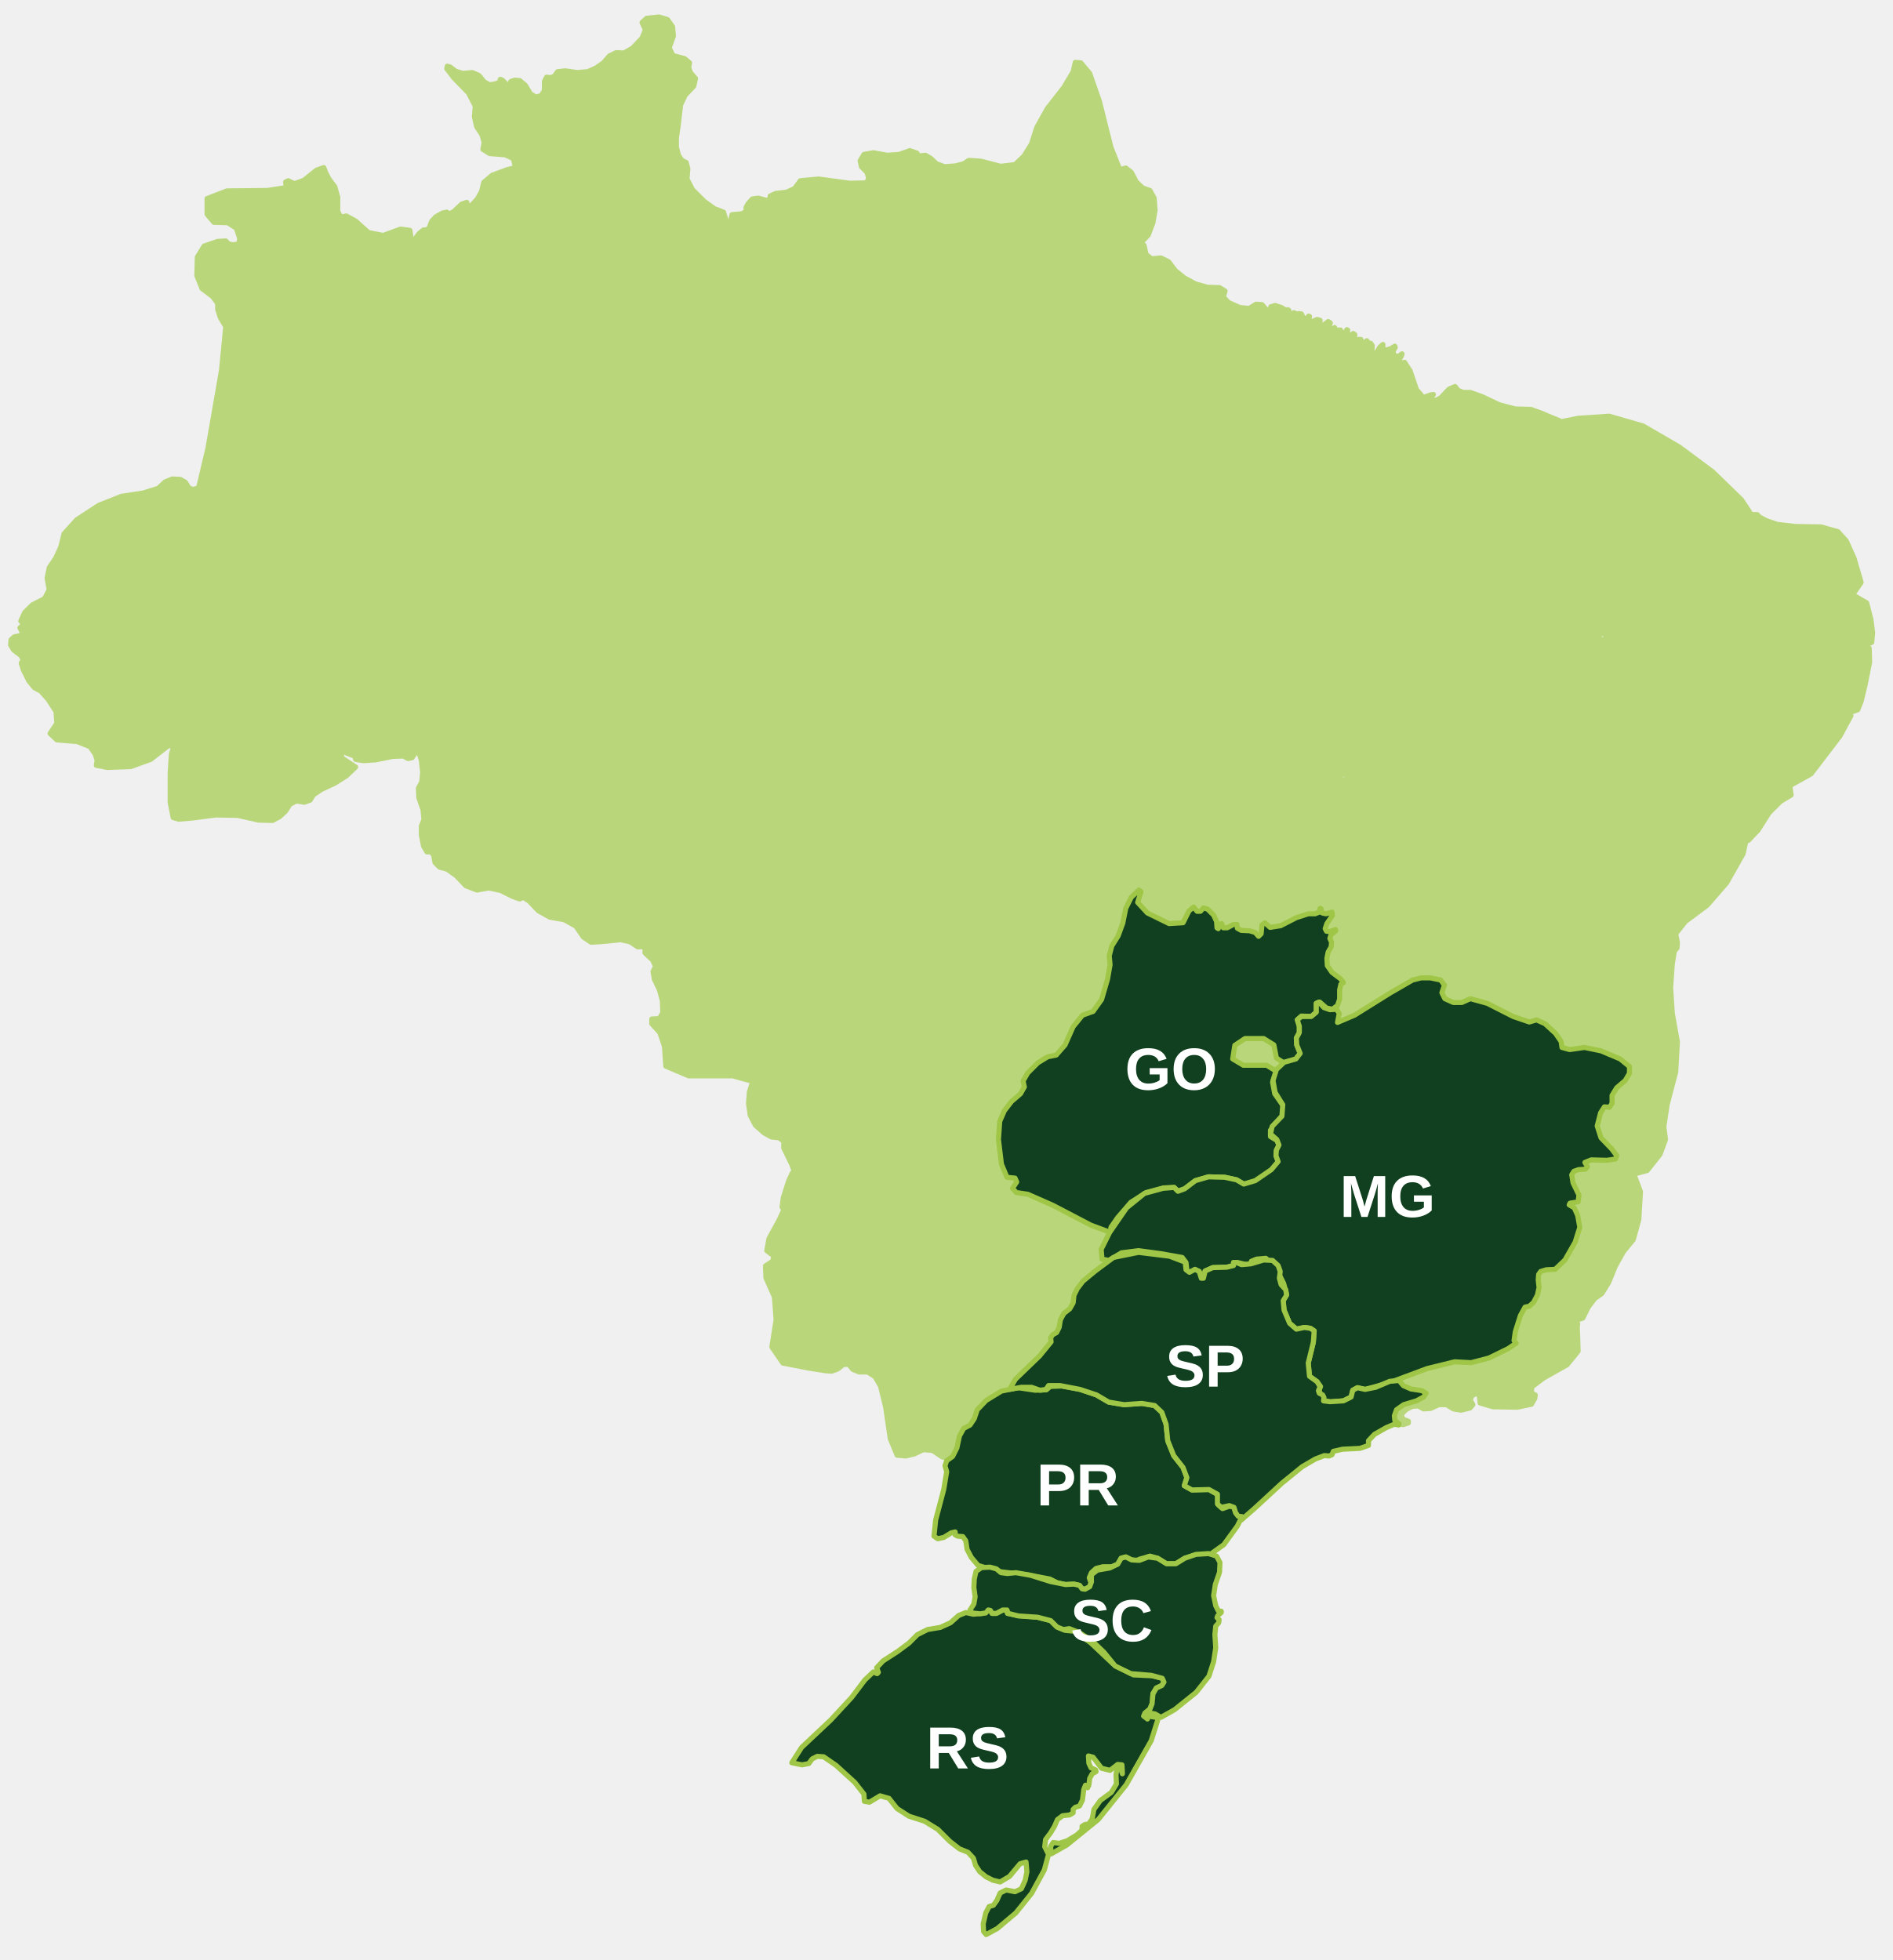
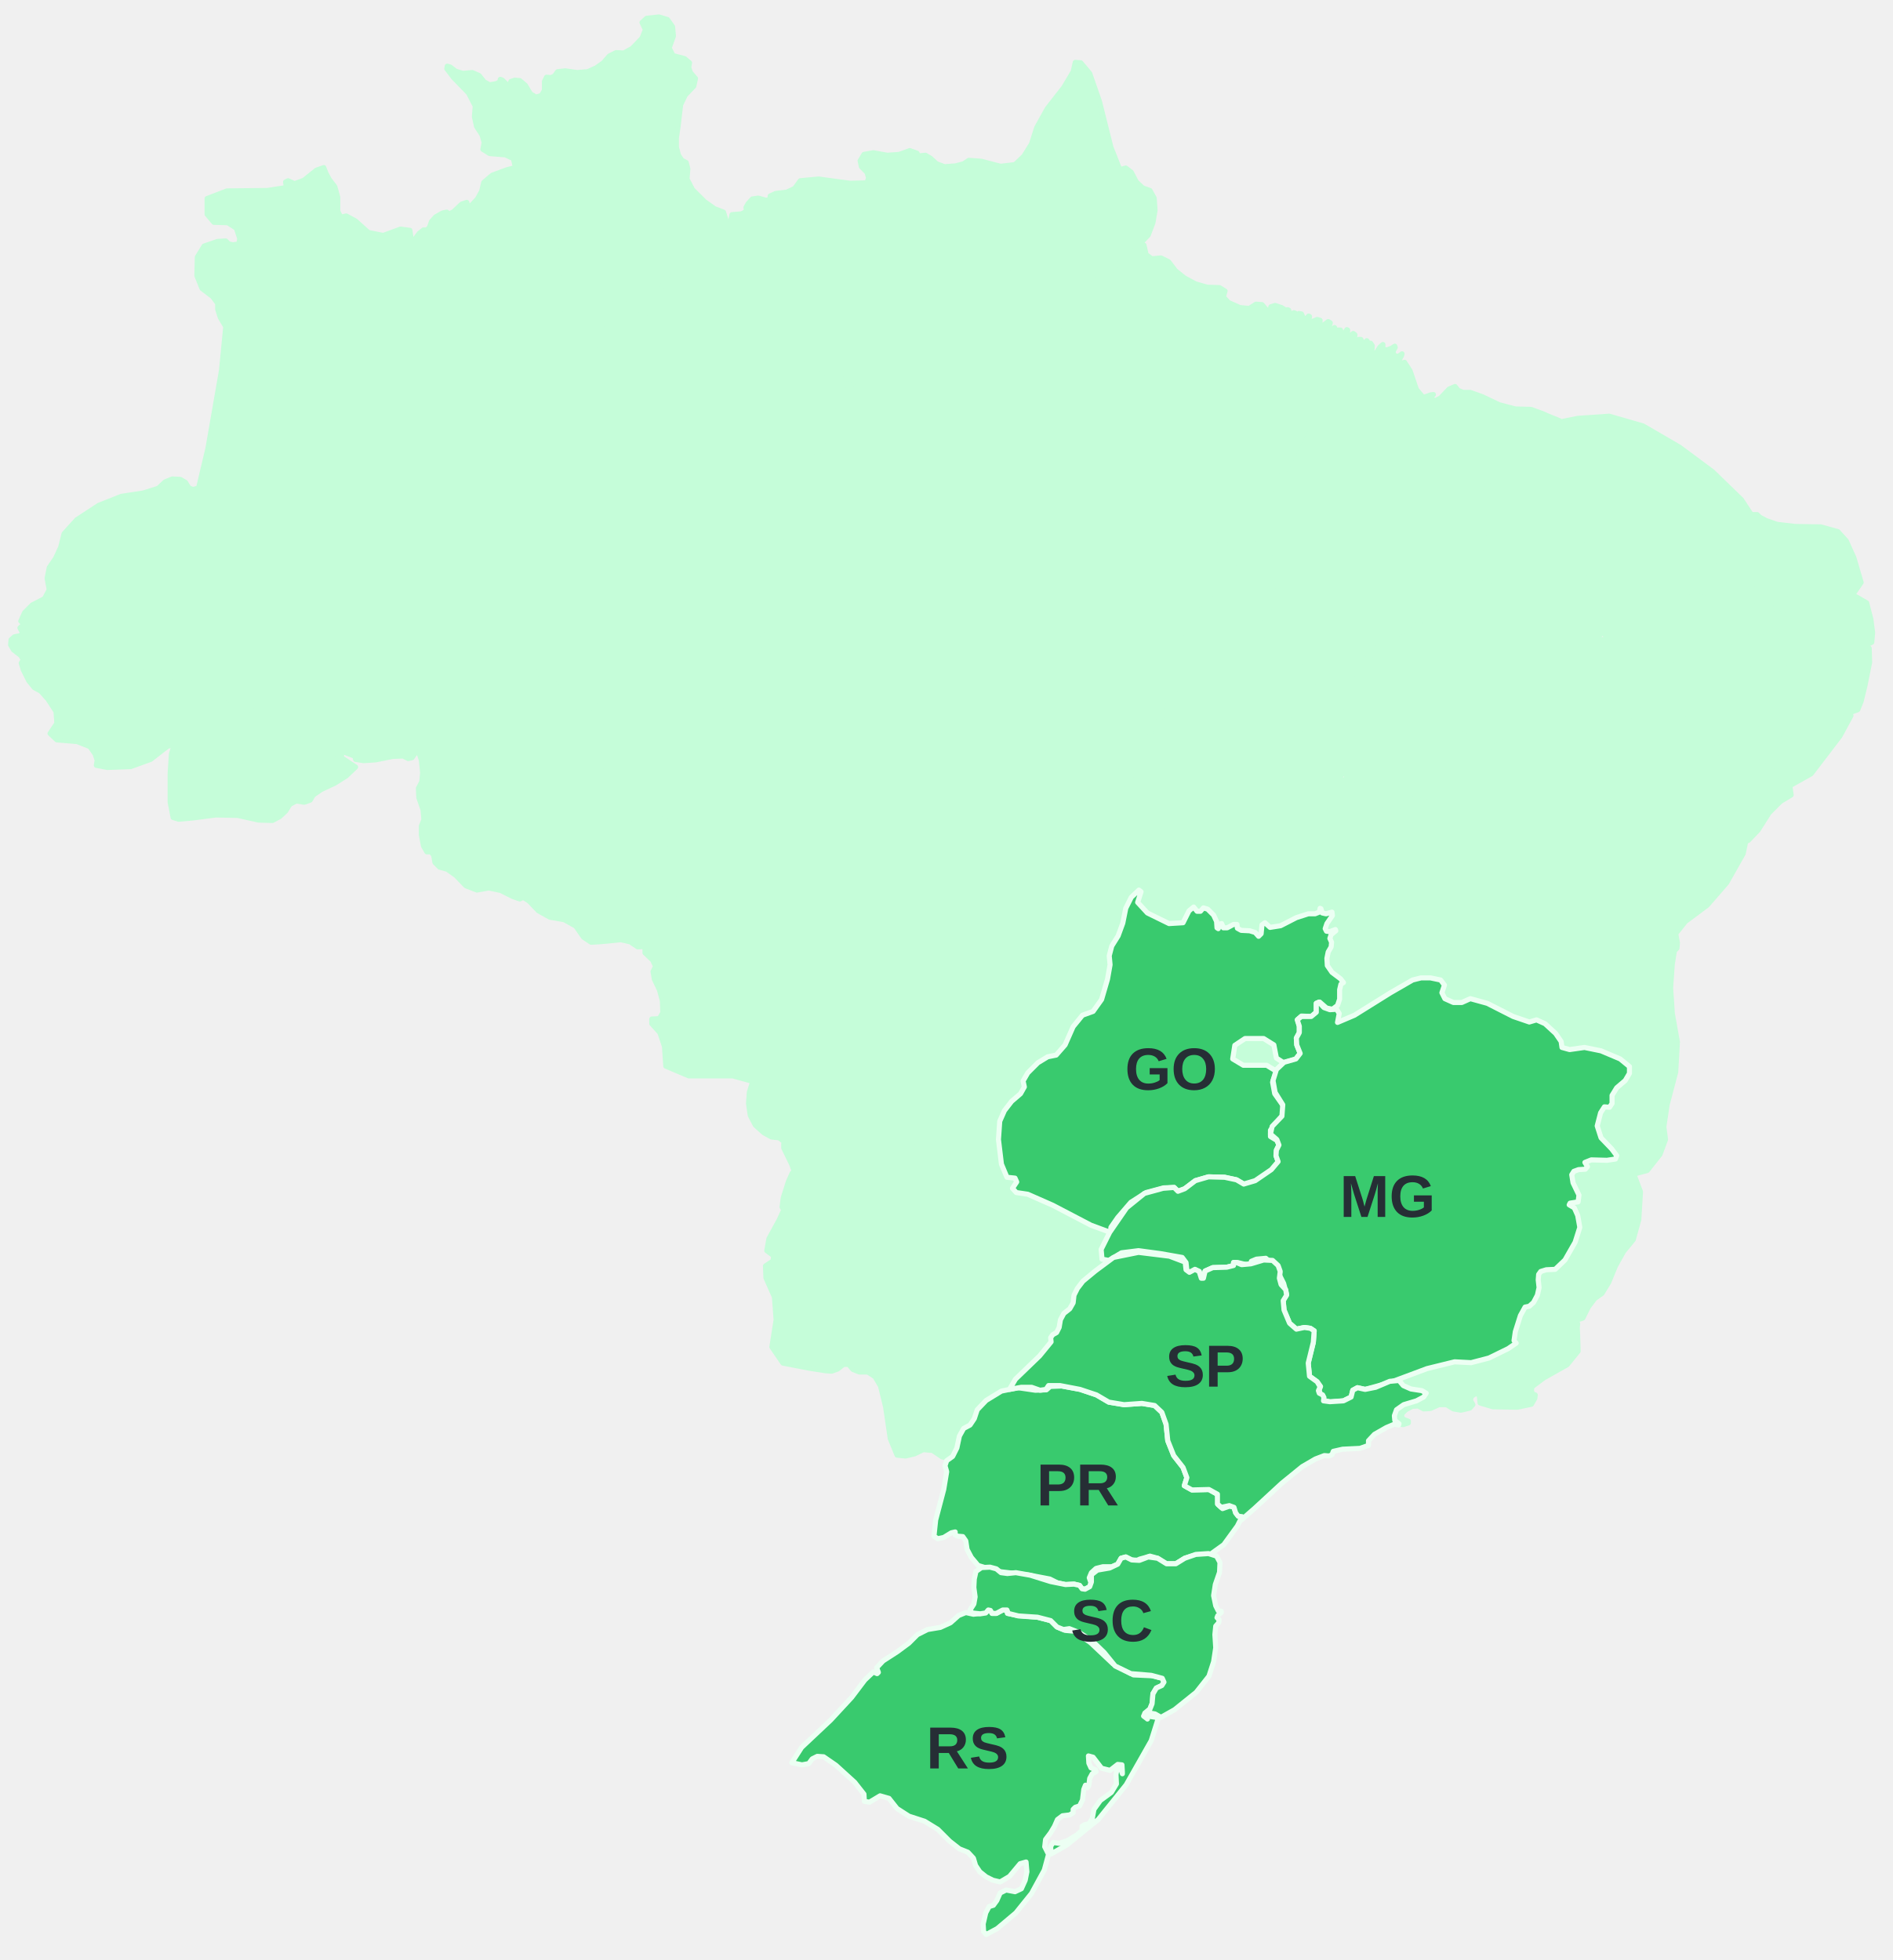
<svg xmlns="http://www.w3.org/2000/svg" viewBox="0 0 446 462" role="img" aria-label="Mapa do Brasil com Goiás, Minas Gerais, São Paulo, Paraná, Santa Catarina e Rio Grande do Sul em destaque">
-   <style>.of{fill:#B9D77A;stroke:#B9D77A;stroke-width:1.2;stroke-linejoin:round}.on{fill:#10401F;stroke:#9FC647;stroke-width:1.2;stroke-linejoin:round}text{fill:#fff;font:600 14px "Encode Sans",Arial,sans-serif;text-anchor:middle;dominant-baseline:central}</style>
+   <style>.of{fill:#C5FDD9;stroke:#C5FDD9;stroke-width:1.2;stroke-linejoin:round}.on{fill:#39CA6E;stroke:#ECFFF3;stroke-width:1.2;stroke-linejoin:round}text{fill:#262E35;font:600 14px "Encode Sans",Arial,sans-serif;text-anchor:middle;dominant-baseline:central}</style>
  <rect class="of" x="169.0" y="59.8" width="2.3" height="3.2" />
  <rect class="of" x="179.3" y="150.5" width="1.0" height="1.0" />
  <rect class="of" x="404.8" y="175.0" width="1.7" height="1.5" />
  <rect class="of" x="79.5" y="177.0" width="1.0" height="1.0" />
  <rect class="of" x="256.0" y="177.8" width="12.0" height="3.2" />
  <rect class="of" x="299.3" y="250.0" width="2.5" height="1.8" />
  <rect class="of" x="258.0" y="289.5" width="3.0" height="2.5" />
  <path class="of" d="M9.3 149.7L14.6 152.2L23.7 154.9L36.5 157.9L53.4 164.5L74.4 174.6L83.8 180.8L81.6 182.9L78.9 184.6L75.7 186.1L73.8 187.4L73.1 188.6L71.7 189.1L69.8 188.8L68.3 189.6L67.3 191.2L65.9 192.5L64.2 193.4L60.9 193.3L56.0 192.2L50.8 192.1L45.5 192.8L42.1 193.1L40.8 192.7L40.1 189.1L40.1 182.3L40.4 177.7L41.1 175.5L39.5 175.9L35.5 179.0L30.8 180.7L25.3 180.9L22.7 180.4L22.9 179.2L22.4 177.7L21.2 176.0L18.2 174.8L13.4 174.4L11.8 172.9L13.4 170.5L13.2 167.7L11.3 164.8L9.6 162.9L8.1 162.1L6.8 160.5L5.5 157.9L5.0 156.3L5.5 155.5L4.9 154.5L3.2 153.2L2.5 152.0L2.6 150.8L3.4 150.1L4.9 149.8L5.3 149.1L4.7 148.0L5.0 147.7L6.1 148.2Z" />
  <path class="of" d="M434.6 167.8L436.2 168.7L433.6 173.5L426.8 182.4L421.8 185.2L418.4 182.2L413.6 179.1L407.4 176.0L403.9 174.1L403.1 173.5L404.1 171.8L406.8 169.1L410.4 169.2L414.9 172.3L419.2 173.2L423.3 172.0L425.8 170.6L426.7 169.1L428.8 168.1L432.2 167.6Z" />
  <path class="of" d="M77.6 42.3L78.9 44.0L79.6 46.5L79.6 49.8L80.3 51.2L81.6 50.9L83.8 52.1L86.8 54.8L90.3 55.5L94.4 54.0L96.6 54.3L96.9 56.4L97.6 56.6L98.8 55.0L99.8 54.2L100.6 54.2L101.2 53.6L101.7 52.2L102.7 51.1L104.3 50.2L105.3 50.0L105.7 50.5L106.9 49.9L108.8 48.1L110.0 47.7L110.3 48.7L111.1 48.4L112.5 46.9L113.5 45.1L114.0 43.0L116.0 41.3L119.5 40.0L121.9 39.4L123.2 39.6L125.1 40.4L127.5 41.8L128.5 43.5L127.9 45.5L128.6 48.3L130.6 51.8L131.4 55.0L130.9 57.7L131.6 61.5L133.6 66.4L134.2 69.7L133.7 71.5L132.8 72.8L131.5 73.4L132.2 74.8L134.9 76.9L136.6 78.7L137.4 80.3L139.0 81.7L141.3 82.7L142.1 82.7L141.3 81.7L141.0 79.8L141.2 77.2L142.3 74.6L144.4 72.0L146.2 70.9L147.9 71.2L149.4 72.4L150.9 74.3L152.6 74.8L154.6 73.9L155.3 72.7L154.8 71.5L155.6 68.6L157.6 64.1L161.8 61.9L168.2 61.9L171.5 63.7L171.6 67.2L173.2 71.3L176.3 75.9L178.3 78.5L179.2 79.0L180.0 78.9L180.8 78.1L181.4 78.6L181.7 80.4L183.5 82.1L186.7 84.0L188.9 84.9L190.2 84.9L192.0 85.8L194.4 87.5L195.8 89.0L196.1 90.1L197.9 90.1L201.1 89.0L201.7 89.6L199.7 91.9L193.6 104.8L183.5 128.3L177.9 140.7L176.7 142.0L177.0 144.6L179.0 148.4L179.2 151.7L177.8 154.5L177.4 156.7L178.0 158.4L177.8 160.9L177.0 164.2L176.8 166.0L177.4 166.1L168.6 166.4L150.4 166.8L141.0 166.7L140.2 166.1L139.1 166.3L137.6 167.4L134.9 165.8L131.0 161.5L128.6 158.9L127.5 157.9L124.8 157.5L120.6 157.4L118.1 158.4L117.2 160.5L116.3 161.5L115.3 161.6L114.9 162.3L115.0 163.7L114.5 164.9L113.4 165.7L112.7 166.8L112.6 168.2L110.6 169.0L106.8 169.2L104.1 170.6L102.7 173.1L101.5 173.9L100.7 172.9L98.8 173.3L95.7 175.2L93.7 175.6L92.7 174.6L90.9 174.1L88.5 174.1L87.0 174.7L86.5 176.0L85.4 177.2L83.7 178.3L72.8 174.0L52.9 164.2L36.5 157.9L23.7 154.9L14.1 151.9L7.6 148.9L4.9 146.4L5.8 144.4L7.6 142.6L10.5 141.1L11.6 139.0L11.1 136.3L11.6 133.8L13.1 131.6L14.3 129.0L15.1 125.8L18.1 122.5L23.3 119.1L28.6 117.0L33.8 116.2L37.3 115.1L38.9 113.6L40.6 112.9L42.5 113.0L43.7 113.7L44.5 115.0L45.5 115.4L46.8 115.0L49.0 105.7L52.2 87.3L53.2 77.0L51.9 74.8L51.3 72.9L51.3 71.5L50.1 69.9L47.6 68.0L46.4 65.0L46.5 60.6L48.1 58.0L51.3 56.9L53.2 56.8L53.9 57.5L54.9 57.7L56.3 57.5L56.5 56.2L55.7 53.8L53.7 52.5L50.4 52.4L48.8 50.5L48.8 46.8L53.5 45.0L63.0 44.9L67.5 44.2L67.3 42.9L67.9 42.6L69.4 43.3L71.6 42.5L74.6 40.1L76.3 39.5L76.8 40.8Z" />
  <path class="of" d="M259.1 23.9L261.8 34.7L263.9 40.0L265.3 39.6L266.6 40.6L267.8 42.9L269.3 44.3L271.0 44.9L272.0 46.7L272.2 49.6L271.7 52.5L270.6 55.4L269.1 57.0L267.3 57.5L265.7 59.0L264.3 61.5L262.0 63.7L259.0 65.5L255.8 69.3L252.7 75.2L250.3 78.5L248.7 79.0L246.9 78.8L244.9 77.7L243.6 75.8L243.1 73.1L242.5 71.8L241.8 71.8L241.3 70.9L241.1 69.3L239.8 67.0L237.5 64.1L236.4 61.3L236.3 58.4L235.4 56.3L233.7 54.9L232.8 53.3L232.7 51.4L230.8 49.8L227.1 48.4L224.7 47.0L223.4 45.5L221.8 44.7L220.0 44.5L218.7 44.4L218.1 44.2L217.5 42.3L216.8 38.6L217.0 36.7L218.1 36.6L219.3 37.3L220.7 38.6L222.6 39.3L225.2 39.1L227.1 38.6L228.3 37.8L231.2 38.0L235.8 39.2L239.2 38.8L241.3 36.8L243.1 33.9L244.3 30.1L246.8 25.6L250.7 20.6L252.9 16.9L253.4 14.7L254.7 14.8L256.8 17.3Z" />
  <path class="of" d="M391.2 164.7L391.5 165.5L392.8 166.2L395.3 166.7L396.9 167.5L397.6 168.5L398.3 168.6L398.9 167.7L399.5 167.8L399.8 168.9L400.6 169.4L401.6 169.6L403.7 173.4L406.8 181.0L408.1 185.1L407.4 185.6L407.1 186.7L407.4 188.2L406.4 189.0L404.2 189.1L403.0 189.8L402.9 191.0L404.0 193.3L406.4 196.8L408.8 198.3L411.5 197.9L410.8 201.2L406.9 208.1L402.3 213.4L397.2 217.2L394.9 220.1L395.3 222.2L395.2 223.5L394.6 224.1L394.1 227.2L393.7 232.8L394.1 238.9L395.3 245.6L394.9 252.7L392.9 260.3L392.1 265.6L392.5 268.6L391.2 272.1L388.2 275.9L385.2 276.7L382.1 274.6L380.5 272.8L380.5 271.4L379.4 269.7L377.2 267.8L376.4 265.4L377.2 262.3L378.1 260.9L379.3 261.0L379.9 260.1L379.9 258.2L381.0 256.4L383.0 254.7L384.0 253.0L384.0 251.4L381.8 249.6L377.3 247.7L373.4 246.9L369.9 247.4L368.1 246.9L367.9 245.5L366.6 243.6L364.1 241.3L362.1 240.4L360.4 240.9L356.4 239.6L350.1 236.5L346.0 235.5L344.3 236.4L342.5 236.3L340.5 235.4L339.7 233.9L340.1 232.0L338.9 230.8L336.1 230.4L329.8 233.1L319.9 239.1L315.3 241.2L315.9 239.4L316.1 237.0L315.8 233.8L316.0 232.0L316.6 231.6L315.9 230.7L313.9 229.2L312.9 226.6L313.1 222.7L313.7 220.3L314.8 219.4L314.6 219.1L313.1 219.2L312.3 218.7L312.2 217.5L312.8 216.4L314.0 215.3L314.0 214.9L313.0 215.1L312.9 213.8L313.7 211.1L313.6 209.3L312.5 208.5L311.8 207.2L311.5 205.5L312.0 204.2L313.3 203.4L313.4 202.9L312.2 202.7L311.8 201.9L312.2 200.6L313.0 199.9L314.3 199.9L313.8 199.6L311.6 198.9L310.1 197.8L309.4 196.3L310.1 193.8L312.4 190.2L314.6 187.9L316.7 186.6L318.4 185.1L319.7 183.2L321.3 184.3L323.3 188.4L325.2 190.8L326.9 191.4L328.8 190.9L330.8 189.1L333.0 188.3L335.5 188.3L338.1 186.5L340.7 182.8L341.5 179.7L340.5 177.0L340.9 174.9L343.0 173.3L344.6 172.9L345.7 173.8L347.2 174.2L348.9 174.1L350.3 174.7L351.5 175.9L353.5 175.6L356.5 173.7L359.1 172.6L361.3 172.3L363.7 170.6L366.3 167.5L368.3 166.0L369.8 165.9L371.8 167.2L374.3 169.9L375.3 172.1L374.7 173.8L374.8 174.7L375.6 174.9L376.9 174.6L378.5 173.8L379.5 172.6L380.0 170.9L381.1 170.0L382.7 170.0L384.3 168.8L385.8 166.6L387.6 165.2L389.9 164.6Z" />
  <path class="of" d="M387.2 100.4L395.8 105.4L403.6 111.2L410.4 117.8L412.7 121.3L410.6 121.8L408.0 125.1L405.1 131.0L402.4 134.9L400.1 136.8L398.9 139.3L398.7 142.2L398.1 144.3L397.3 145.5L397.5 147.0L398.8 148.7L398.9 150.5L397.9 152.5L396.4 154.1L394.3 155.4L391.6 154.5L388.4 151.3L384.3 150.0L379.4 150.5L377.4 149.0L378.4 145.6L377.9 143.4L375.9 142.6L374.4 140.4L373.4 136.8L372.8 132.5L372.7 127.6L371.8 124.2L370.0 122.3L369.5 119.4L370.4 115.4L370.4 112.9L369.5 112.2L369.0 110.8L369.1 109.0L368.6 107.0L367.6 105.0L367.6 103.2L368.5 101.6L368.8 100.3L368.4 99.3L371.9 98.6L379.2 98.1Z" />
  <path class="of" d="M374.3 308.1L373.0 310.7L370.2 311.6L365.9 310.5L363.8 309.3L363.8 307.8L363.4 306.7L362.5 306.1L362.1 304.5L362.3 302.0L362.6 300.4L363.1 299.7L364.4 299.3L366.5 299.2L368.8 297.1L371.2 292.9L372.2 289.4L371.8 286.5L371.1 284.8L370.0 284.2L370.3 283.7L372.0 283.4L372.5 282.2L371.9 280.1L371.1 279.0L370.2 278.9L370.2 278.1L370.9 276.5L372.0 275.7L373.6 275.6L374.1 275.0L373.5 274.0L374.7 273.3L377.8 273.0L381.2 274.1L384.9 276.4L386.6 280.9L386.2 287.5L384.9 292.2L382.6 295.0L380.7 298.4L379.1 302.3L377.5 304.9L375.8 306.1Z" />
  <path class="of" d="M304.9 167.5L306.2 164.1L307.5 162.2L309.0 161.7L310.0 160.7L310.4 159.3L310.2 158.0L309.5 157.0L307.8 157.0L305.4 157.9L302.6 156.6L299.6 153.0L298.3 150.8L298.8 150.0L298.4 149.3L297.0 148.8L296.9 147.8L298.1 146.5L299.1 143.8L300.0 139.7L300.1 135.5L299.4 131.2L298.0 128.3L295.8 126.7L293.4 125.7L290.7 125.2L288.3 125.4L286.1 126.5L288.2 124.7L294.6 120.1L299.3 115.8L302.2 111.7L305.1 106.7L308.0 100.9L309.1 97.5L308.7 96.6L309.1 95.7L310.5 94.8L311.1 93.5L311.0 91.8L311.6 90.0L312.8 88.1L313.1 86.7L312.5 85.9L312.7 85.2L313.6 84.7L314.1 83.1L314.1 80.5L314.5 78.7L315.3 77.8L315.9 77.8L316.2 78.8L316.7 78.8L317.4 77.7L317.6 77.8L317.5 79.2L317.9 79.4L318.9 78.6L319.3 78.9L319.1 80.5L319.4 80.8L320.2 80.0L320.7 80.0L321.1 80.9L321.5 81.0L322.1 80.3L322.3 80.6L321.9 82.1L322.1 82.2L323.0 80.9L323.4 81.5L323.2 83.9L323.8 84.0L325.2 81.8L325.9 81.2L325.9 82.1L326.3 82.5L327.1 82.4L327.9 82.1L328.7 81.6L328.8 81.9L328.3 82.8L328.4 83.5L329.0 84.0L329.7 83.9L330.4 83.4L330.3 83.8L329.5 85.3L329.7 85.8L331.0 85.4L332.3 87.4L333.8 91.8L335.4 93.7L337.1 93.1L337.8 93.0L337.3 93.4L337.4 93.9L338.1 94.5L339.5 93.8L341.5 91.7L342.9 91.1L343.6 92.0L344.8 92.5L346.5 92.5L349.3 93.5L353.3 95.4L357.1 96.4L360.8 96.5L362.7 97.2L362.8 98.7L361.8 100.7L359.5 103.5L357.5 104.8L355.9 104.9L353.7 107.2L350.9 111.8L350.1 116.8L351.2 122.3L350.9 126.4L349.2 129.0L348.4 131.5L348.5 134.0L349.3 136.0L350.7 137.6L351.1 139.4L350.6 141.4L348.9 142.8L346.1 143.8L343.9 143.9L342.3 143.1L340.5 142.9L338.6 143.3L335.9 145.3L332.3 148.9L328.4 151.6L324.0 153.3L320.3 157.7L317.4 164.9L316.5 170.1L317.7 173.3L317.8 177.2L316.9 181.7L315.3 183.7L312.9 183.2L310.9 181.6L309.4 179.1L308.8 177.1L309.3 175.7L309.0 174.8L307.9 174.3L306.5 172.9L305.0 170.4Z" />
  <path class="of" d="M229.9 273.2L234.4 273.9L236.6 275.1L236.7 276.9L237.5 277.7L239.3 277.8L239.7 278.6L238.8 280.3L239.7 281.3L242.3 281.6L247.8 284.0L256.3 288.4L260.2 292.9L259.5 297.4L257.7 300.8L254.8 303.2L253.2 305.2L253.0 306.9L252.2 308.4L250.8 309.5L249.5 311.8L248.4 315.2L246.6 318.3L244.3 321.2L240.1 324.8L233.8 329.1L230.3 332.3L229.6 334.4L228.6 335.9L227.1 336.7L226.1 338.5L225.5 341.3L224.6 343.1L223.6 343.8L222.0 343.4L219.8 341.9L217.6 341.7L215.5 342.7L213.4 343.2L211.4 343.0L209.8 339.1L208.7 331.6L207.5 326.7L206.2 324.5L204.5 323.4L202.5 323.4L201.0 322.8L200.0 321.6L198.8 321.6L197.4 322.7L196.0 323.2L194.5 323.1L190.7 322.5L184.5 321.3L181.9 317.5L182.9 311.1L182.5 305.7L180.5 301.2L180.4 298.4L182.2 297.2L182.3 296.0L180.7 294.8L181.2 292.0L183.6 287.6L184.7 285.2L184.3 284.5L184.6 282.3L185.8 278.5L186.7 276.5L187.3 276.5L186.6 274.5L184.7 270.6L184.7 269.6L186.6 271.6L188.7 272.1L191.0 271.1L193.0 269.4L194.8 267.0L197.4 265.3L200.8 264.5L205.3 265.5L210.9 268.3L215.1 269.2L218.2 268.1L220.5 268.1L222.1 269.3L223.5 269.7L224.8 269.4L226.4 268.2L228.5 265.9L229.5 266.1L229.5 268.6L229.0 270.1L228.0 270.6L227.5 271.3L227.6 272.4Z" />
  <path class="of" d="M155.8 218.1L157.3 215.7L158.1 213.8L158.2 212.1L159.1 210.5L160.7 208.9L160.6 206.7L158.8 203.7L157.8 201.6L157.8 200.1L158.3 198.9L159.4 197.7L159.8 196.4L159.5 194.8L158.0 193.6L155.2 192.8L150.8 192.4L144.7 192.4L141.9 190.8L142.4 187.5L142.3 185.1L141.5 183.5L141.5 181.2L142.2 178.2L142.1 175.6L141.2 173.5L141.2 171.4L142.1 169.4L142.3 168.1L141.6 167.4L150.2 167.0L167.9 167.0L177.1 165.0L177.9 161.2L178.0 158.4L177.4 156.7L177.8 154.5L179.2 151.6L181.3 152.7L184.1 157.7L185.6 161.8L185.9 165.0L187.1 167.0L189.4 168.0L191.7 169.9L194.1 172.7L213.6 175.3L250.2 177.8L267.5 181.5L265.3 186.2L263.9 190.9L263.1 195.4L263.1 200.5L263.8 206.2L263.9 209.7L263.4 210.7L263.7 212.0L264.8 213.6L264.4 216.9L262.3 221.8L261.4 225.3L261.6 227.4L261.0 230.8L259.6 235.6L257.6 238.4L255.1 239.3L252.9 242.0L251.0 246.3L248.9 248.7L246.9 249.1L244.6 250.5L242.2 252.9L241.2 254.7L241.5 256.1L240.6 257.7L238.4 259.6L236.8 262.1L235.7 265.1L235.0 267.6L234.8 269.3L235.2 271.2L236.1 273.2L234.2 273.9L229.3 273.2L227.5 272.1L228.9 270.6L229.5 268.6L229.5 266.1L228.5 265.9L226.4 268.2L224.6 269.5L223.2 269.7L221.8 269.3L220.4 268.1L218.2 268.1L215.1 269.2L210.9 268.3L205.3 265.5L200.8 264.5L197.4 265.3L194.8 267.0L193.0 269.4L191.0 271.1L188.6 272.1L186.7 271.5L185.2 269.4L183.6 268.2L181.8 268.0L180.0 267.0L178.0 265.2L176.8 262.9L176.4 260.1L176.6 257.4L177.4 254.9L172.7 253.6L162.3 253.6L156.9 251.3L156.6 246.7L155.5 243.4L153.6 241.3L153.6 240.2L155.4 240.1L156.2 238.7L156.1 235.9L155.4 233.3L154.2 230.8L153.9 229.0L154.5 227.8L153.8 226.3L152.0 224.6L152.0 222.6L154.0 220.3Z" />
  <path class="of" d="M305.2 73.8L305.2 74.6L305.4 74.6L306.1 73.9L306.7 74.0L307.2 75.1L307.8 75.2L308.4 74.5L308.6 74.6L308.4 75.7L309.0 75.9L310.4 75.3L311.1 75.5L311.0 76.7L311.7 76.8L313.0 75.8L313.5 76.1L313.0 77.7L313.3 78.1L314.5 77.2L314.8 78.7L314.4 82.5L313.6 84.7L312.7 85.2L312.5 85.6L313.2 86.0L313.3 87.2L312.9 89.0L312.3 90.2L311.4 90.7L311.0 91.8L311.1 93.5L310.5 94.8L309.1 95.7L308.7 96.6L309.1 97.5L308.0 100.9L305.1 106.7L302.3 111.6L299.5 115.5L294.8 119.8L288.3 124.6L286.0 127.1L288.1 127.4L289.8 128.1L291.2 129.3L291.5 130.4L290.6 131.3L290.3 132.3L290.7 133.4L290.3 134.6L289.2 135.9L288.7 137.2L289.0 138.4L288.5 139.2L287.2 139.6L286.4 140.4L286.1 141.6L284.5 143.0L281.4 144.5L280.0 146.2L280.1 148.0L279.6 149.8L278.5 151.6L278.6 153.2L279.9 154.7L280.4 156.6L280.0 158.9L277.5 163.2L272.9 169.5L270.1 174.3L269.1 177.5L250.2 177.9L213.7 175.3L194.2 172.7L191.7 169.9L189.4 168.0L187.1 167.0L185.9 165.0L185.6 161.8L183.1 155.8L178.4 147.1L176.7 142.0L177.9 140.7L183.5 128.3L193.6 104.8L199.7 91.9L201.7 89.6L200.9 88.9L197.2 89.7L195.4 89.7L195.4 88.8L194.3 87.4L192.0 85.8L189.3 84.5L186.2 83.7L184.0 82.7L182.6 81.7L181.7 80.4L181.4 78.6L180.8 78.1L180.0 78.9L179.2 79.0L178.3 78.5L176.8 76.9L174.6 74.2L173.1 71.9L172.1 69.9L171.6 64.4L171.5 55.3L172.5 50.6L174.8 50.4L175.9 49.8L175.8 48.9L176.3 48.0L177.3 46.9L178.7 46.7L180.5 47.2L181.4 47.1L181.5 46.2L182.8 45.6L185.4 45.3L187.3 44.4L188.6 42.6L192.9 42.2L200.3 43.2L204.3 43.1L204.7 41.9L204.3 40.6L203.0 39.3L202.7 37.9L203.6 36.4L205.8 36.0L209.1 36.6L211.9 36.4L214.4 35.5L216.1 36.1L217.2 38.3L217.7 40.6L217.9 43.1L219.1 44.5L221.6 44.7L223.4 45.5L224.7 47.0L227.1 48.4L230.8 49.8L232.7 51.4L232.8 53.3L233.7 54.9L235.4 56.3L236.1 57.9L235.7 59.7L236.2 62.0L237.5 65.1L239.3 67.9L241.6 70.5L243.1 73.1L243.6 75.8L244.8 77.7L246.6 78.7L248.6 78.7L250.8 77.8L252.0 76.5L252.2 74.9L253.5 72.1L256.1 68.3L259.0 65.5L262.0 63.7L264.2 61.6L265.5 59.2L266.9 57.7L268.5 57.1L269.6 57.8L270.1 60.0L271.4 61.0L273.6 60.8L275.4 61.7L277.0 63.8L279.1 65.5L281.7 66.9L284.5 67.7L287.4 67.8L288.7 68.6L288.3 70.0L289.5 71.3L292.2 72.5L294.4 72.7L296.0 71.7L297.4 71.8L298.6 73.2L299.3 73.3L299.5 72.3L300.5 72.0L302.0 72.5L302.8 73.0L302.8 73.6L303.0 73.6L303.4 73.0L303.7 73.1L303.9 73.9L304.3 74.1L304.9 73.7Z" />
  <path class="of" d="M414.3 135.3L414.7 136.0L414.3 136.9L413.0 138.0L412.1 139.6L411.5 141.7L411.8 142.7L412.9 142.7L413.6 143.0L413.9 143.7L415.1 143.8L417.4 143.3L418.8 143.8L419.5 145.2L420.4 145.5L421.6 144.5L422.1 142.9L422.0 140.8L422.3 139.3L423.0 138.4L424.6 138.5L426.9 139.7L430.9 140.2L436.6 140.2L439.9 142.1L440.9 146.0L441.3 149.1L441.1 151.4L439.8 152.0L437.5 151.0L435.6 150.7L434.1 151.2L433.3 152.0L433.2 153.2L430.6 154.2L425.6 155.2L421.6 157.0L418.6 159.8L416.6 160.7L415.5 159.7L414.8 158.7L414.6 157.8L414.0 157.3L413.1 157.4L413.6 155.8L415.4 152.4L415.5 150.4L413.8 149.8L411.7 150.6L409.4 152.8L406.7 154.4L403.8 155.4L402.1 155.4L401.7 154.5L400.8 154.2L399.5 154.7L398.5 154.5L397.8 153.8L397.9 152.4L399.0 150.5L398.8 148.7L397.5 147.0L397.4 144.2L398.6 140.5L400.4 139.2L402.9 140.1L405.2 139.7L407.2 137.8L409.7 136.3L412.6 135.4Z" />
  <path class="of" d="M415.2 150.2L416.3 151.2L415.8 153.2L413.7 156.0L413.1 157.4L414.0 157.3L415.1 158.3L416.2 160.3L417.8 160.7L419.8 159.6L421.4 158.2L422.5 156.5L424.6 155.6L427.5 155.4L430.0 154.9L432.2 154.0L433.3 153.1L433.4 152.0L434.6 151.3L437.1 151.0L439.0 151.5L440.5 152.8L440.6 156.1L439.5 161.6L438.6 165.3L437.8 167.3L435.3 168.2L431.1 167.8L427.0 169.1L423.1 171.9L420.3 173.1L418.9 172.7L417.9 172.8L417.4 173.5L415.0 172.4L410.7 169.7L407.1 169.5L404.2 172.0L402.1 171.8L400.7 169.0L399.6 168.0L398.7 168.8L396.2 167.9L392.0 165.3L388.5 164.8L385.7 166.5L384.0 168.0L383.7 169.3L382.7 170.0L381.1 170.0L380.0 170.9L379.5 172.6L378.5 173.8L376.9 174.6L375.6 174.9L374.8 174.7L374.7 173.8L375.3 172.1L374.9 170.3L373.4 168.4L371.5 167.1L369.1 166.3L370.0 164.3L374.3 161.0L376.6 158.5L376.8 156.7L376.5 154.8L375.5 152.7L375.5 151.4L376.4 150.9L379.4 150.5L384.3 150.0L388.4 151.3L391.6 154.5L394.3 155.4L396.4 154.1L397.8 153.8L398.5 154.5L399.5 154.7L400.8 154.2L401.6 154.5L402.0 155.3L402.8 155.8L404.0 155.8L406.2 154.4L409.5 151.8L412.0 150.3L413.8 149.9Z" />
  <path class="of" d="M364.9 98.1L367.6 99.2L368.5 100.9L367.6 103.0L367.6 105.0L368.6 107.0L369.1 109.0L369.0 110.8L369.5 112.2L370.4 112.9L370.4 115.4L369.5 119.4L370.0 122.3L371.8 124.2L372.7 127.6L372.8 132.5L373.4 136.8L374.4 140.4L375.9 142.6L377.9 143.4L378.4 145.6L377.4 149.0L376.4 150.9L375.5 151.4L375.5 152.7L376.5 154.8L376.8 156.7L376.6 158.5L374.2 161.0L369.8 164.3L366.3 167.5L363.7 170.6L361.3 172.3L359.1 172.6L356.5 173.7L353.5 175.6L351.5 175.9L350.3 174.7L348.9 174.1L347.2 174.2L345.7 173.8L344.6 172.9L343.0 173.3L340.9 174.9L340.5 177.0L341.5 179.7L340.9 182.7L338.6 186.0L336.0 187.8L333.2 188.1L330.8 189.1L328.8 190.9L327.2 191.5L325.9 190.9L324.5 190.1L323.0 188.9L321.8 186.8L320.9 183.8L319.4 182.7L317.4 183.5L316.9 181.7L317.8 177.2L317.8 173.0L316.8 169.2L317.9 163.8L321.0 156.8L324.6 152.6L328.6 151.4L332.4 148.9L336.0 145.2L338.8 143.2L340.5 142.8L342.3 143.1L343.9 143.9L346.1 143.8L348.9 142.8L350.6 141.4L351.1 139.4L350.7 137.6L349.3 136.0L348.5 134.0L348.4 131.5L349.2 129.0L350.9 126.4L351.2 122.3L350.1 116.8L350.9 111.8L353.7 107.2L355.9 104.9L357.5 104.8L359.4 103.6L361.5 101.2L362.5 99.3L362.4 97.9L362.6 97.2L363.3 97.4Z" />
  <path class="of" d="M331.9 335.4L330.7 335.8L329.7 335.7L328.9 335.0L328.6 333.9L329.1 332.5L330.7 331.3L333.7 330.3L335.5 329.3L336.1 328.5L335.1 327.8L332.5 327.4L330.7 326.6L329.7 325.3L332.1 323.8L338.0 321.8L342.8 321.0L346.7 321.2L350.9 320.1L355.4 317.9L357.3 316.6L356.8 316.0L357.1 313.9L358.3 310.1L359.6 307.7L360.8 306.7L362.0 306.2L363.0 306.4L363.6 307.3L363.7 309.1L365.8 310.4L369.8 311.1L371.8 312.0L371.7 313.0L371.8 315.1L371.9 318.5L369.3 321.7L363.8 324.8L361.0 326.9L360.9 327.9L361.2 328.6L361.8 328.8L361.7 329.6L360.9 331.0L357.6 331.7L351.8 331.6L348.8 330.7L348.6 328.9L347.9 328.4L346.8 329.1L346.5 330.0L347.1 331.1L346.4 331.9L344.3 332.4L342.5 332.1L340.9 331.1L339.1 331.1L337.1 332.0L335.5 332.1L334.2 331.4L332.8 331.5L331.3 332.3L330.4 333.2L330.3 334.0L330.8 334.6L331.9 335.0Z" />
  <path class="of" d="M416.2 122.7L418.8 123.6L423.1 124.1L429.1 124.2L433.1 125.3L435.1 127.5L436.9 131.5L438.6 137.3L436.6 140.2L430.9 140.2L427.3 140.1L425.8 139.8L424.9 139.2L424.6 138.3L423.9 138.0L422.8 138.5L422.2 139.4L422.2 140.8L422.2 142.1L422.2 143.4L421.6 144.5L420.4 145.5L419.5 145.2L418.8 143.8L417.4 143.3L415.1 143.8L413.9 143.7L413.6 143.0L412.9 142.7L411.8 142.7L411.5 141.7L412.1 139.6L413.0 138.0L414.3 136.9L414.6 136.0L414.1 135.2L412.5 135.4L409.7 136.3L407.2 137.8L405.2 139.7L402.9 140.1L400.3 139.1L399.3 137.8L400.1 136.3L401.3 135.0L403.1 133.8L405.4 130.5L408.1 124.9L410.6 121.8L412.7 121.3L414.1 121.3L414.7 121.9Z" />
  <path class="of" d="M85.7 179.3L83.8 179.0L83.7 178.3L85.4 177.2L86.5 176.0L87.0 174.7L88.5 174.1L90.9 174.1L92.7 174.6L93.7 175.6L95.7 175.2L98.8 173.3L100.7 172.9L101.5 173.9L102.7 173.1L104.1 170.6L106.8 169.2L110.6 169.0L112.6 168.2L112.7 166.8L113.4 165.7L114.5 164.9L115.0 163.7L114.9 162.3L115.3 161.6L116.3 161.5L117.2 160.5L118.1 158.4L120.7 157.4L125.0 157.5L129.6 160.2L134.4 165.4L137.8 167.5L139.8 166.6L141.2 166.7L142.1 167.8L142.1 169.4L141.2 171.4L141.2 173.5L142.1 175.6L142.2 178.2L141.5 181.2L141.5 183.5L142.3 185.1L142.4 187.5L141.9 190.8L146.1 192.8L154.8 193.5L159.4 194.7L159.7 196.4L159.4 197.7L158.3 198.9L157.8 200.1L157.8 201.6L158.8 203.7L160.6 206.7L160.7 208.9L159.1 210.5L157.4 213.7L155.6 218.6L153.8 221.7L152.0 223.1L150.3 223.2L148.5 222.0L146.3 221.5L143.4 221.8L141.1 222.0L139.3 222.1L137.5 220.9L135.7 218.3L133.0 216.8L129.6 216.2L126.9 214.7L124.7 212.4L123.3 211.5L122.5 211.9L120.8 211.3L118.0 209.9L115.2 209.3L112.4 209.8L109.8 208.8L107.5 206.4L105.4 204.9L103.6 204.4L102.5 203.3L102.2 201.6L101.6 200.8L100.6 200.8L99.8 199.4L99.3 196.8L99.3 194.7L99.9 193.2L99.7 190.9L98.7 188.0L98.6 185.8L99.4 184.3L99.6 182.1L99.3 179.2L98.8 177.6L98.3 177.3L97.8 177.6L97.1 178.6L96.2 178.8L95.0 178.2L92.5 178.3L88.6 179.1Z" />
  <path class="of" d="M159.8 29.8L159.4 32.5L159.4 34.7L159.9 36.6L160.7 37.8L161.7 38.3L162.1 39.8L161.9 42.2L163.2 44.7L166.0 47.5L168.4 49.2L170.5 50.0L171.5 53.2L171.4 59.0L168.2 61.9L161.8 61.9L157.6 64.1L155.6 68.6L154.8 71.5L155.4 72.6L155.0 73.7L153.7 74.6L152.5 75.1L151.2 75.0L149.7 73.9L147.8 71.8L145.9 71.1L144.0 71.9L142.5 74.2L141.4 78.1L141.2 80.9L142.0 82.5L141.3 82.8L139.0 81.7L137.4 80.3L136.6 78.7L134.9 76.9L132.2 74.8L131.5 73.4L132.8 72.8L133.7 71.5L134.2 69.7L133.6 66.4L131.6 61.5L130.8 57.4L131.2 54.0L130.4 50.9L128.6 48.0L127.9 45.5L128.5 43.5L126.9 41.7L123.2 40.2L121.3 38.8L121.0 37.4L119.1 36.5L115.4 36.2L113.8 35.2L114.1 33.6L113.6 31.8L112.3 29.8L111.8 27.5L112.0 25.0L110.4 21.9L106.9 18.3L105.3 16.2L105.4 15.6L106.1 15.8L107.4 16.8L109.1 17.3L111.3 17.1L112.9 17.8L114.1 19.3L115.4 20.0L117.0 19.7L117.8 19.3L117.9 18.7L118.4 18.9L119.4 19.9L120.1 20.0L120.4 19.2L121.3 18.9L122.5 19.0L123.8 20.1L125.0 22.1L126.3 22.9L127.6 22.5L128.3 21.3L128.3 19.2L128.8 18.2L129.9 18.3L130.7 17.9L131.4 16.9L133.2 16.7L136.0 17.1L138.5 16.9L140.5 16.0L142.2 14.8L143.6 13.2L145.2 12.4L147.0 12.5L149.0 11.4L151.3 9.0L152.1 7.0L151.3 5.3L152.4 4.3L155.3 4.0L157.3 4.6L158.5 6.3L158.7 8.5L157.7 11.3L158.6 13.1L161.3 13.8L162.5 14.8L162.3 15.9L162.7 17.1L163.9 18.5L163.5 20.3L161.5 22.4L160.4 24.7L160.1 27.2Z" />
  <path class="of" d="M408.6 176.8L414.0 179.4L418.4 182.2L421.8 185.2L422.1 187.4L419.6 188.9L416.9 191.6L414.3 195.7L412.0 198.1L410.1 198.8L408.6 198.8L407.6 198.1L406.0 196.0L403.8 192.3L402.8 190.2L403.0 189.5L404.2 189.1L406.4 189.0L407.4 188.2L407.1 186.7L407.4 185.6L408.1 185.1L408.1 183.8L407.6 181.9L406.9 180.7L405.9 180.2L405.6 178.9L405.8 176.7Z" />
  <path class="of" d="M305.0 170.4L306.5 172.9L307.9 174.3L309.0 174.8L309.3 175.7L308.8 177.1L309.4 179.1L310.9 181.6L313.3 183.2L316.5 183.8L318.4 183.8L318.9 183.2L318.9 183.7L318.1 185.2L316.7 186.6L314.6 187.9L312.3 190.3L310.1 194.1L309.3 196.6L310.1 197.9L311.6 198.9L313.8 199.5L314.2 199.8L313.0 199.9L312.2 200.6L311.8 201.9L312.2 202.7L313.4 202.9L313.3 203.4L312.0 204.2L311.5 205.5L311.8 207.2L312.5 208.5L313.6 209.3L313.7 211.1L312.9 213.8L312.9 215.1L314.0 215.0L313.8 215.1L312.5 215.5L311.6 215.2L311.3 214.2L311.1 214.1L310.9 215.0L309.9 215.4L308.3 215.4L305.5 216.3L301.8 218.2L299.3 218.6L298.1 217.5L297.4 218.0L297.2 220.1L296.6 220.7L295.8 219.8L294.5 219.4L292.5 219.3L291.6 218.8L291.5 217.9L290.7 217.9L289.2 218.7L288.3 218.7L287.9 217.7L287.5 217.8L287.1 218.9L286.8 218.7L286.7 217.2L286.0 215.7L284.6 214.3L283.6 214.0L282.9 214.8L282.1 214.8L281.3 213.8L280.2 214.7L278.8 217.5L275.5 217.7L270.4 215.2L268.1 212.7L268.9 210.3L268.3 210.4L266.3 212.9L264.8 213.5L263.7 212.3L263.1 208.2L262.9 201.3L263.1 195.5L263.9 190.9L265.9 184.6L269.0 176.7L272.7 170.1L277.0 164.8L279.4 160.5L280.2 157.1L279.9 154.7L278.6 153.2L278.5 151.6L279.6 149.8L280.1 148.0L280.0 146.2L281.4 144.5L284.5 143.0L286.1 141.6L286.4 140.4L287.2 139.6L288.5 139.2L289.0 138.4L288.7 137.2L289.2 135.9L290.3 134.6L290.7 133.4L290.3 132.3L290.6 131.3L291.5 130.4L291.2 129.3L289.8 128.1L288.1 127.4L286.0 127.1L286.1 126.5L288.3 125.4L290.7 125.2L293.4 125.7L295.8 126.7L298.0 128.3L299.4 131.2L300.1 135.5L300.0 139.7L299.1 143.8L298.1 146.5L296.9 147.8L297.0 148.8L298.4 149.3L298.8 150.0L298.3 150.8L299.6 153.0L302.6 156.6L305.4 157.9L307.8 157.0L309.5 157.0L310.2 158.0L310.4 159.3L310.0 160.7L309.0 161.7L307.5 162.2L306.2 164.1L304.9 167.5Z" />
  <path class="of" d="M298.5 251.0L293.0 251.1L290.3 250.5L290.3 249.3L290.5 247.7L291.0 245.8L293.4 244.8L297.8 244.8L300.2 245.0L300.8 245.6L301.1 247.2L301.1 249.7Z" />
  <path class="on" d="M268.9 210.2L268.1 212.7L270.4 215.2L275.5 217.7L278.8 217.5L280.2 214.7L281.3 213.8L282.1 214.8L282.9 214.8L283.6 214.0L284.6 214.3L286.0 215.7L286.7 217.2L286.8 218.7L287.1 218.9L287.5 217.8L287.9 217.7L288.3 218.7L289.2 218.7L290.7 217.9L291.5 217.9L291.6 218.8L292.5 219.3L294.5 219.4L295.8 219.8L296.6 220.7L297.2 220.1L297.4 218.0L298.1 217.5L299.3 218.6L301.8 218.2L305.5 216.3L308.3 215.4L309.9 215.4L310.9 215.0L311.1 214.1L311.3 214.2L311.6 215.2L312.5 215.4L313.9 215.0L314.0 215.8L312.7 217.7L312.3 218.9L312.6 219.5L313.4 219.6L314.7 219.1L314.8 219.4L313.7 220.3L313.4 221.2L313.8 222.1L313.7 223.2L313.0 224.4L312.7 225.9L312.8 227.6L313.9 229.2L315.9 230.7L316.6 231.6L316.0 232.0L315.7 233.3L315.7 235.5L315.2 237.0L314.0 237.9L312.6 237.6L311.0 236.2L310.2 236.5L310.2 238.6L309.1 239.6L306.7 239.5L305.8 240.3L306.2 241.9L306.2 243.4L305.5 244.7L305.6 246.3L306.4 248.3L305.3 249.7L302.5 250.5L300.8 249.4L300.2 246.3L297.8 244.8L293.4 244.8L291.0 246.4L290.5 249.6L293.0 251.1L298.5 251.1L300.8 252.5L299.9 255.1L300.4 257.8L302.3 260.5L302.8 262.3L302.1 263.1L300.9 264.5L299.4 266.4L299.4 267.9L300.9 268.8L301.4 269.9L300.8 271.1L300.7 272.4L301.2 273.8L300.5 275.2L298.6 276.8L296.7 278.1L294.9 279.1L293.1 279.1L291.4 278.1L288.6 277.5L284.8 277.4L281.7 278.3L279.2 280.2L277.6 280.8L276.7 279.9L274.2 280.0L270.1 281.1L266.5 283.4L263.4 287.0L261.8 289.3L261.7 290.5L257.1 288.8L248.1 284.1L242.2 281.5L239.5 281.1L238.6 280.1L239.6 278.6L239.2 277.7L237.3 277.5L236.0 274.4L235.3 268.6L235.6 264.3L236.7 261.8L238.4 259.6L240.5 257.8L241.4 256.2L241.1 254.8L242.2 252.9L244.6 250.5L246.9 249.1L248.9 248.7L251.0 246.3L252.9 242.0L255.1 239.3L257.6 238.4L259.6 235.6L261.0 230.8L261.6 227.4L261.4 225.3L262.0 223.0L263.5 220.6L264.6 217.6L265.3 214.1L266.6 211.5L268.4 209.8Z" />
  <path class="on" d="M337.1 230.5L339.5 231.0L340.4 232.2L339.8 234.0L340.5 235.4L342.5 236.3L344.5 236.3L346.5 235.4L350.5 236.5L356.6 239.6L360.4 240.9L362.1 240.4L364.1 241.3L366.6 243.6L367.9 245.5L368.1 246.9L369.9 247.4L373.4 246.9L377.3 247.7L381.8 249.6L384.0 251.4L384.0 253.0L383.0 254.7L381.0 256.4L379.9 258.2L379.9 260.1L379.3 261.0L378.1 260.9L377.2 262.3L376.4 265.4L377.3 268.2L379.8 270.8L381.0 272.4L380.7 273.2L378.7 273.5L375.0 273.4L373.5 274.0L374.1 275.0L373.6 275.6L372.0 275.7L370.9 276.1L370.4 276.9L370.7 278.8L372.1 281.7L371.9 283.3L370.0 283.6L369.8 284.0L371.0 284.7L371.8 286.5L372.3 289.3L371.2 292.8L368.8 297.0L366.5 299.2L364.4 299.3L363.1 299.7L362.6 300.4L362.5 301.7L362.7 303.5L362.3 305.3L361.4 307.0L360.4 307.9L359.4 308.1L358.3 310.1L357.1 313.9L356.8 316.0L357.3 316.6L355.4 317.9L350.9 320.1L346.7 321.2L342.8 321.0L336.3 322.6L327.2 326.0L321.7 327.5L319.9 327.1L318.8 327.7L318.4 329.3L316.6 330.2L313.5 330.5L311.7 330.0L311.1 328.6L310.9 327.6L311.2 326.8L310.4 325.7L308.6 324.4L308.3 321.3L309.5 316.4L309.7 313.7L308.8 313.1L307.4 312.9L305.5 313.3L303.9 311.9L302.6 308.8L302.4 306.5L303.2 305.1L302.5 302.5L300.5 298.5L298.3 296.6L296.1 296.8L294.9 297.3L294.7 298.0L293.7 298.1L291.7 297.6L290.7 297.6L290.7 298.3L289.1 298.7L285.8 298.8L284.0 299.6L283.6 301.3L283.1 301.3L282.6 299.7L281.7 299.3L280.4 300.1L279.7 299.5L279.5 297.6L278.6 296.4L276.9 296.1L273.5 295.5L268.3 294.8L264.3 295.3L261.3 297.1L259.7 296.8L259.5 294.5L261.5 290.5L265.5 284.7L269.7 281.3L274.1 280.1L276.7 279.9L277.6 280.8L279.2 280.2L281.7 278.3L284.8 277.4L288.6 277.5L291.4 278.1L293.1 279.1L295.8 278.3L299.6 275.7L301.2 273.8L300.7 272.4L300.8 271.1L301.4 269.9L300.9 268.6L299.4 267.3L299.8 265.5L302.1 263.1L302.3 260.4L300.5 257.5L300.0 254.7L300.8 252.1L302.6 250.4L305.4 249.6L306.4 248.3L305.6 246.3L305.5 244.7L306.2 243.4L306.2 241.9L305.7 240.4L306.7 239.6L309.0 239.6L310.2 238.6L310.2 236.5L310.8 236.2L312.0 237.5L313.4 238.0L315.0 237.9L315.6 238.9L315.2 241.0L319.2 239.3L327.7 234.0L332.9 231.0L334.9 230.5Z" />
  <path class="on" d="M250.2 326.7L254.6 327.5L258.4 328.8L261.3 330.5L264.9 331.1L269.1 330.8L272.1 331.3L273.8 332.9L274.8 335.7L275.2 339.6L276.6 343.1L278.8 345.9L279.7 348.3L279.1 350.2L280.9 351.2L284.9 351.1L287.0 352.3L287.1 354.7L288.1 355.6L289.8 355.0L290.8 355.3L291.2 356.6L291.8 357.3L292.7 357.5L291.6 359.7L288.4 364.1L285.2 366.4L281.9 366.5L279.2 367.3L277.1 368.6L274.9 368.6L272.8 367.3L271.0 366.8L269.7 367.2L268.6 367.5L267.8 367.9L266.7 367.7L265.3 367.0L264.2 367.3L263.4 368.7L262.0 369.3L259.9 369.3L258.3 369.7L257.2 370.7L256.7 371.9L257.1 373.1L256.8 374.0L255.7 374.6L255.0 374.5L254.4 373.7L253.1 373.4L251.1 373.5L249.2 373.1L247.4 372.2L242.7 371.3L235.1 370.4L230.5 369.0L228.9 367.1L227.9 365.2L227.6 363.2L226.9 362.2L225.7 362.1L225.1 361.8L225.1 361.1L224.2 361.3L222.4 362.4L221.0 362.7L220.1 362.1L220.5 358.3L222.4 351.1L223.1 346.9L222.7 345.5L223.1 344.3L224.5 343.3L225.5 341.3L226.1 338.5L227.1 336.7L228.6 335.9L229.6 334.4L230.3 332.3L232.4 330.1L236.0 327.9L239.9 327.1L244.0 327.7L246.6 327.6L247.5 326.8Z" />
  <path class="on" d="M247.6 432.0L246.4 433.6L246.2 435.3L247.1 437.1L246.1 440.8L243.1 446.3L239.4 450.9L235.0 454.6L232.4 456.0L231.8 455.3L231.7 453.5L232.3 450.9L233.1 449.4L234.1 449.1L234.9 448.0L235.7 446.2L237.1 445.5L239.2 445.9L240.7 445.2L241.6 443.2L242.0 441.2L241.8 438.9L240.4 439.3L237.9 442.3L235.7 443.6L234.0 443.2L232.4 442.4L230.9 441.2L229.9 439.7L229.4 438.0L228.1 436.6L226.1 435.8L223.8 434.0L221.0 431.2L217.9 429.3L214.2 428.1L211.4 426.3L209.5 423.9L207.4 423.3L204.9 424.8L203.7 424.6L203.6 422.9L201.4 420.1L197.0 416.1L194.1 414.1L192.6 414.0L191.4 414.6L190.6 415.7L189.0 416.0L186.6 415.5L188.9 411.9L195.8 405.4L200.7 400.1L203.8 396.0L205.8 394.1L206.7 394.5L207.0 394.2L206.6 393.1L208.1 391.5L211.5 389.3L214.2 387.3L216.2 385.3L218.6 384.1L221.6 383.6L224.0 382.5L225.9 380.8L227.6 380.1L229.4 380.5L231.0 380.3L232.5 379.6L233.4 379.6L233.8 380.3L234.8 380.3L236.3 379.5L237.2 379.5L237.4 380.3L239.9 380.8L244.5 381.2L247.6 382.0L249.1 383.5L251.0 384.3L253.2 384.5L257.0 387.2L262.3 392.2L267.1 394.8L271.5 395.0L273.9 395.6L274.3 396.5L273.8 397.3L272.5 397.9L271.7 399.2L271.6 401.3L271.0 402.8L269.8 403.8L270.5 404.5L273.0 404.9L271.3 410.3L265.4 420.7L258.8 428.9L251.4 434.9L247.7 437.0L247.6 435.2L248.2 434.3L249.6 434.5L251.5 433.9L253.8 432.5L255.0 431.4L255.0 430.5L255.6 430.1L256.6 429.9L257.4 428.7L257.8 426.5L259.3 424.4L261.9 422.5L263.1 420.5L263.0 418.3L263.2 417.1L263.7 416.9L264.2 417.2L264.5 418.1L264.5 417.7L264.4 416.0L263.4 415.9L261.6 417.3L259.6 416.8L257.6 414.2L256.5 413.9L256.6 415.6L257.1 416.7L258.2 417.2L258.3 417.6L257.4 418.1L256.8 419.2L256.6 420.8L256.3 421.4L255.8 420.8L255.4 421.8L255.1 424.3L254.4 425.7L253.4 426.0L252.9 426.5L252.9 427.3L252.1 427.8L250.4 428.0L249.2 428.9L248.5 430.5Z" />
  <path class="on" d="M229.6 372.2L230.0 370.4L231.3 369.5L233.3 369.4L234.8 369.8L235.9 370.7L237.4 370.9L239.4 370.7L242.8 371.3L247.6 372.8L251.1 373.5L253.1 373.4L254.4 373.7L255.0 374.5L255.7 374.6L256.8 374.0L257.2 372.9L257.2 371.2L258.6 370.1L261.5 369.6L263.4 368.7L264.2 367.3L265.3 367.0L266.7 367.7L268.5 367.8L270.6 367.0L272.8 367.3L274.9 368.6L277.1 368.6L279.2 367.3L281.8 366.4L284.8 366.2L286.7 366.8L287.5 368.3L287.4 370.6L286.4 373.5L286.0 376.1L286.5 378.5L287.1 379.7L287.8 379.8L287.8 380.1L287.0 380.8L286.8 381.3L287.3 381.8L287.2 382.5L286.5 383.3L286.3 385.3L286.5 388.4L286.0 391.7L284.9 395.1L281.9 398.9L276.8 403.0L273.6 404.8L272.2 404.0L271.0 403.8L270.2 404.2L270.0 404.6L270.4 405.2L270.3 405.1L269.5 404.5L269.8 403.9L270.9 403.1L271.5 401.6L271.7 399.3L272.5 397.9L273.8 397.3L274.3 396.5L273.9 395.6L271.3 394.9L266.5 394.5L262.8 392.7L260.2 389.5L257.4 386.8L254.3 384.8L252.0 383.9L250.6 384.1L249.1 383.5L247.6 382.0L244.5 381.2L240.0 380.9L237.6 380.3L237.3 379.5L236.3 379.5L234.8 380.3L233.8 380.3L233.4 379.6L232.9 379.5L232.3 380.2L231.0 380.4L229.1 380.2L228.6 379.5L229.5 378.1L229.8 376.4L229.5 374.2Z" />
  <path class="on" d="M314.2 342.1L313.9 342.9L313.2 343.2L312.1 343.1L310.0 343.9L306.9 345.7L302.1 349.6L295.6 355.6L292.5 358.3L293.0 357.9L292.7 357.5L291.8 357.4L291.2 356.6L290.8 355.3L289.7 354.9L287.8 355.3L286.9 354.5L286.9 352.2L284.9 351.1L280.9 351.2L279.1 350.2L279.7 348.3L278.8 345.9L276.6 343.1L275.2 339.6L274.8 335.7L273.8 332.9L272.1 331.3L269.1 330.8L264.9 331.1L261.3 330.5L258.4 328.8L254.5 327.5L249.8 326.6L247.1 326.6L246.5 327.5L245.1 327.7L243.1 327.0L240.7 327.0L237.9 327.5L239.3 325.1L245.0 319.6L247.7 316.3L247.6 315.3L248.1 314.6L249.0 314.1L249.6 312.9L249.9 311.1L250.7 309.6L252.1 308.5L252.9 307.1L253.1 305.3L253.9 303.7L255.2 302.0L258.1 299.6L262.4 296.4L268.3 295.2L275.6 296.1L279.3 297.5L279.5 299.3L280.3 299.9L281.6 299.2L282.6 299.7L283.1 301.3L283.6 301.3L284.0 299.6L285.8 298.8L289.1 298.7L290.7 298.3L290.7 297.6L291.4 297.6L292.6 298.1L294.8 297.9L297.8 297.0L299.9 297.1L301.2 298.3L301.7 299.7L301.5 301.3L301.9 302.8L303.0 304.0L303.2 305.3L302.4 306.6L302.6 308.8L303.9 311.9L305.5 313.3L307.4 312.9L308.8 313.1L309.7 313.7L309.5 316.4L308.3 321.3L308.6 324.4L310.4 325.7L311.1 326.9L310.7 327.8L310.9 328.4L311.7 328.8L312.0 329.4L311.9 330.2L313.4 330.4L316.6 330.2L318.4 329.3L318.8 327.7L319.9 327.1L321.7 327.5L324.2 327.0L327.5 325.6L329.7 325.4L330.7 326.6L332.5 327.4L335.1 327.8L336.1 328.4L335.5 329.3L333.8 330.2L330.8 331.1L329.1 332.3L328.6 333.7L328.7 334.8L329.7 335.6L329.6 335.9L328.6 335.7L326.7 336.5L323.9 338.1L322.5 339.6L322.5 340.7L320.5 341.4L316.4 341.6Z" />
  <text x="276" y="252">GO</text>
  <text x="327" y="282">MG</text>
  <text x="284" y="322">SP</text>
  <text x="254" y="350">PR</text>
  <text x="262" y="382">SC</text>
  <text x="228" y="412">RS</text>
</svg>
